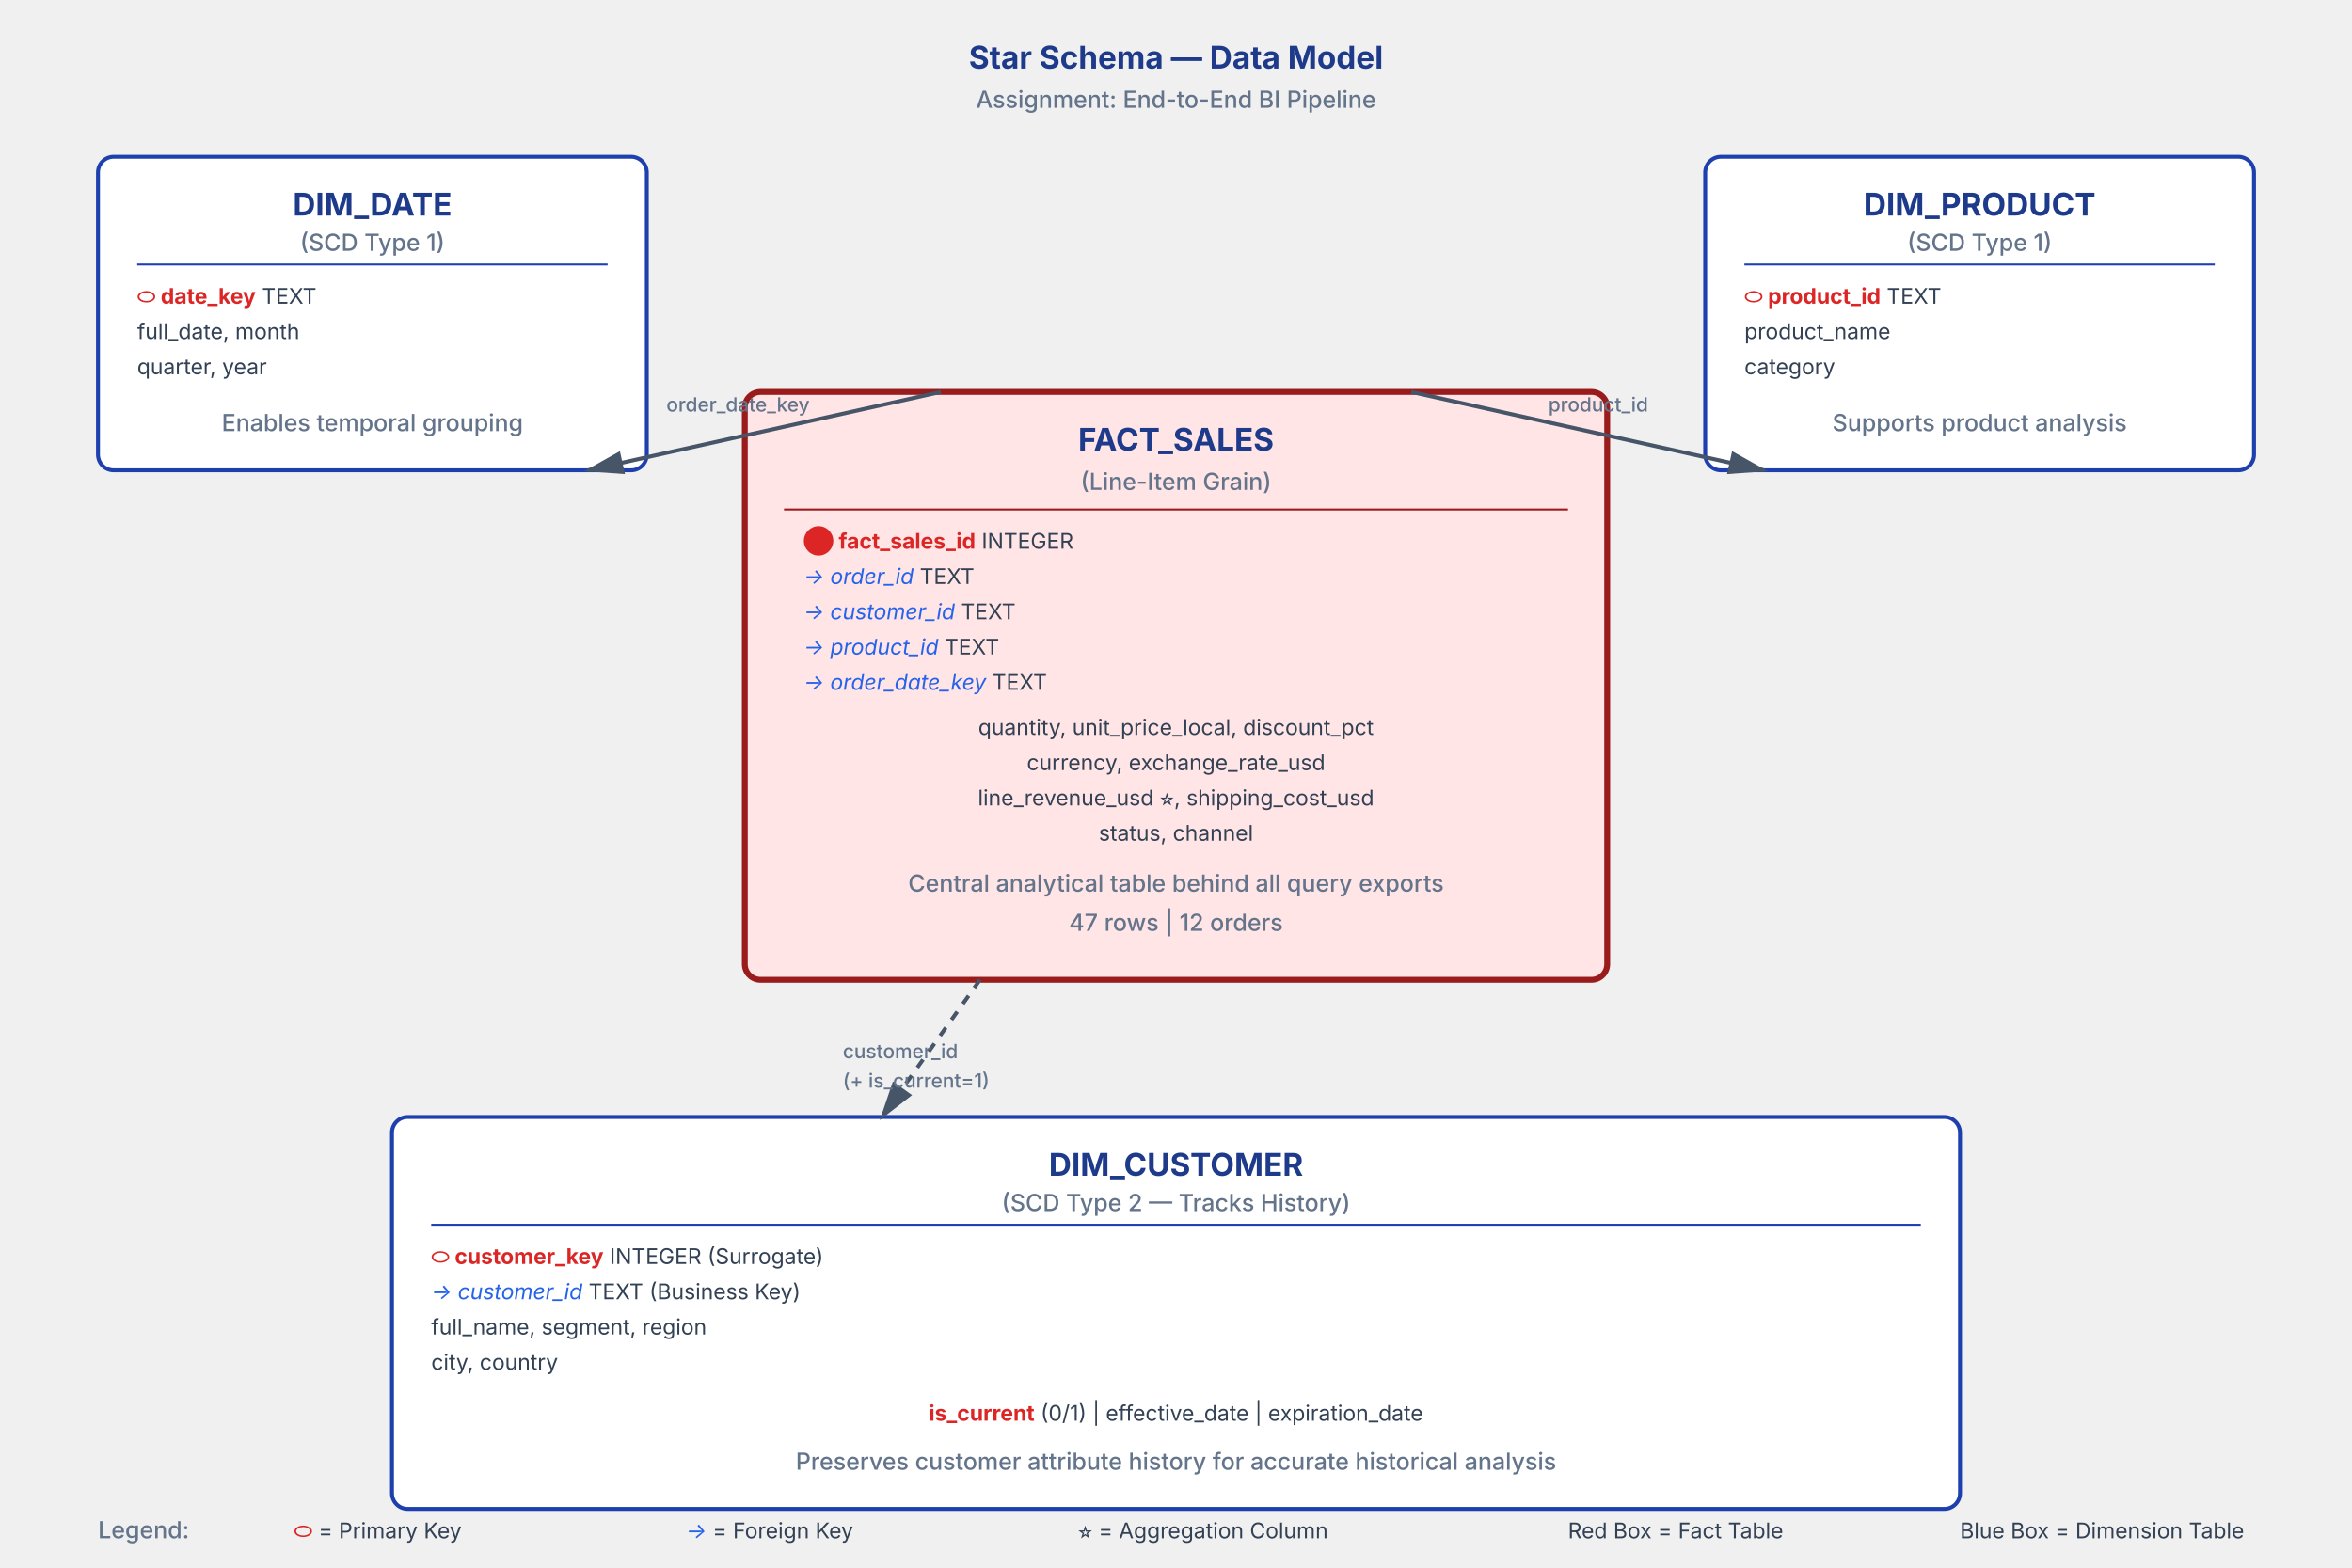
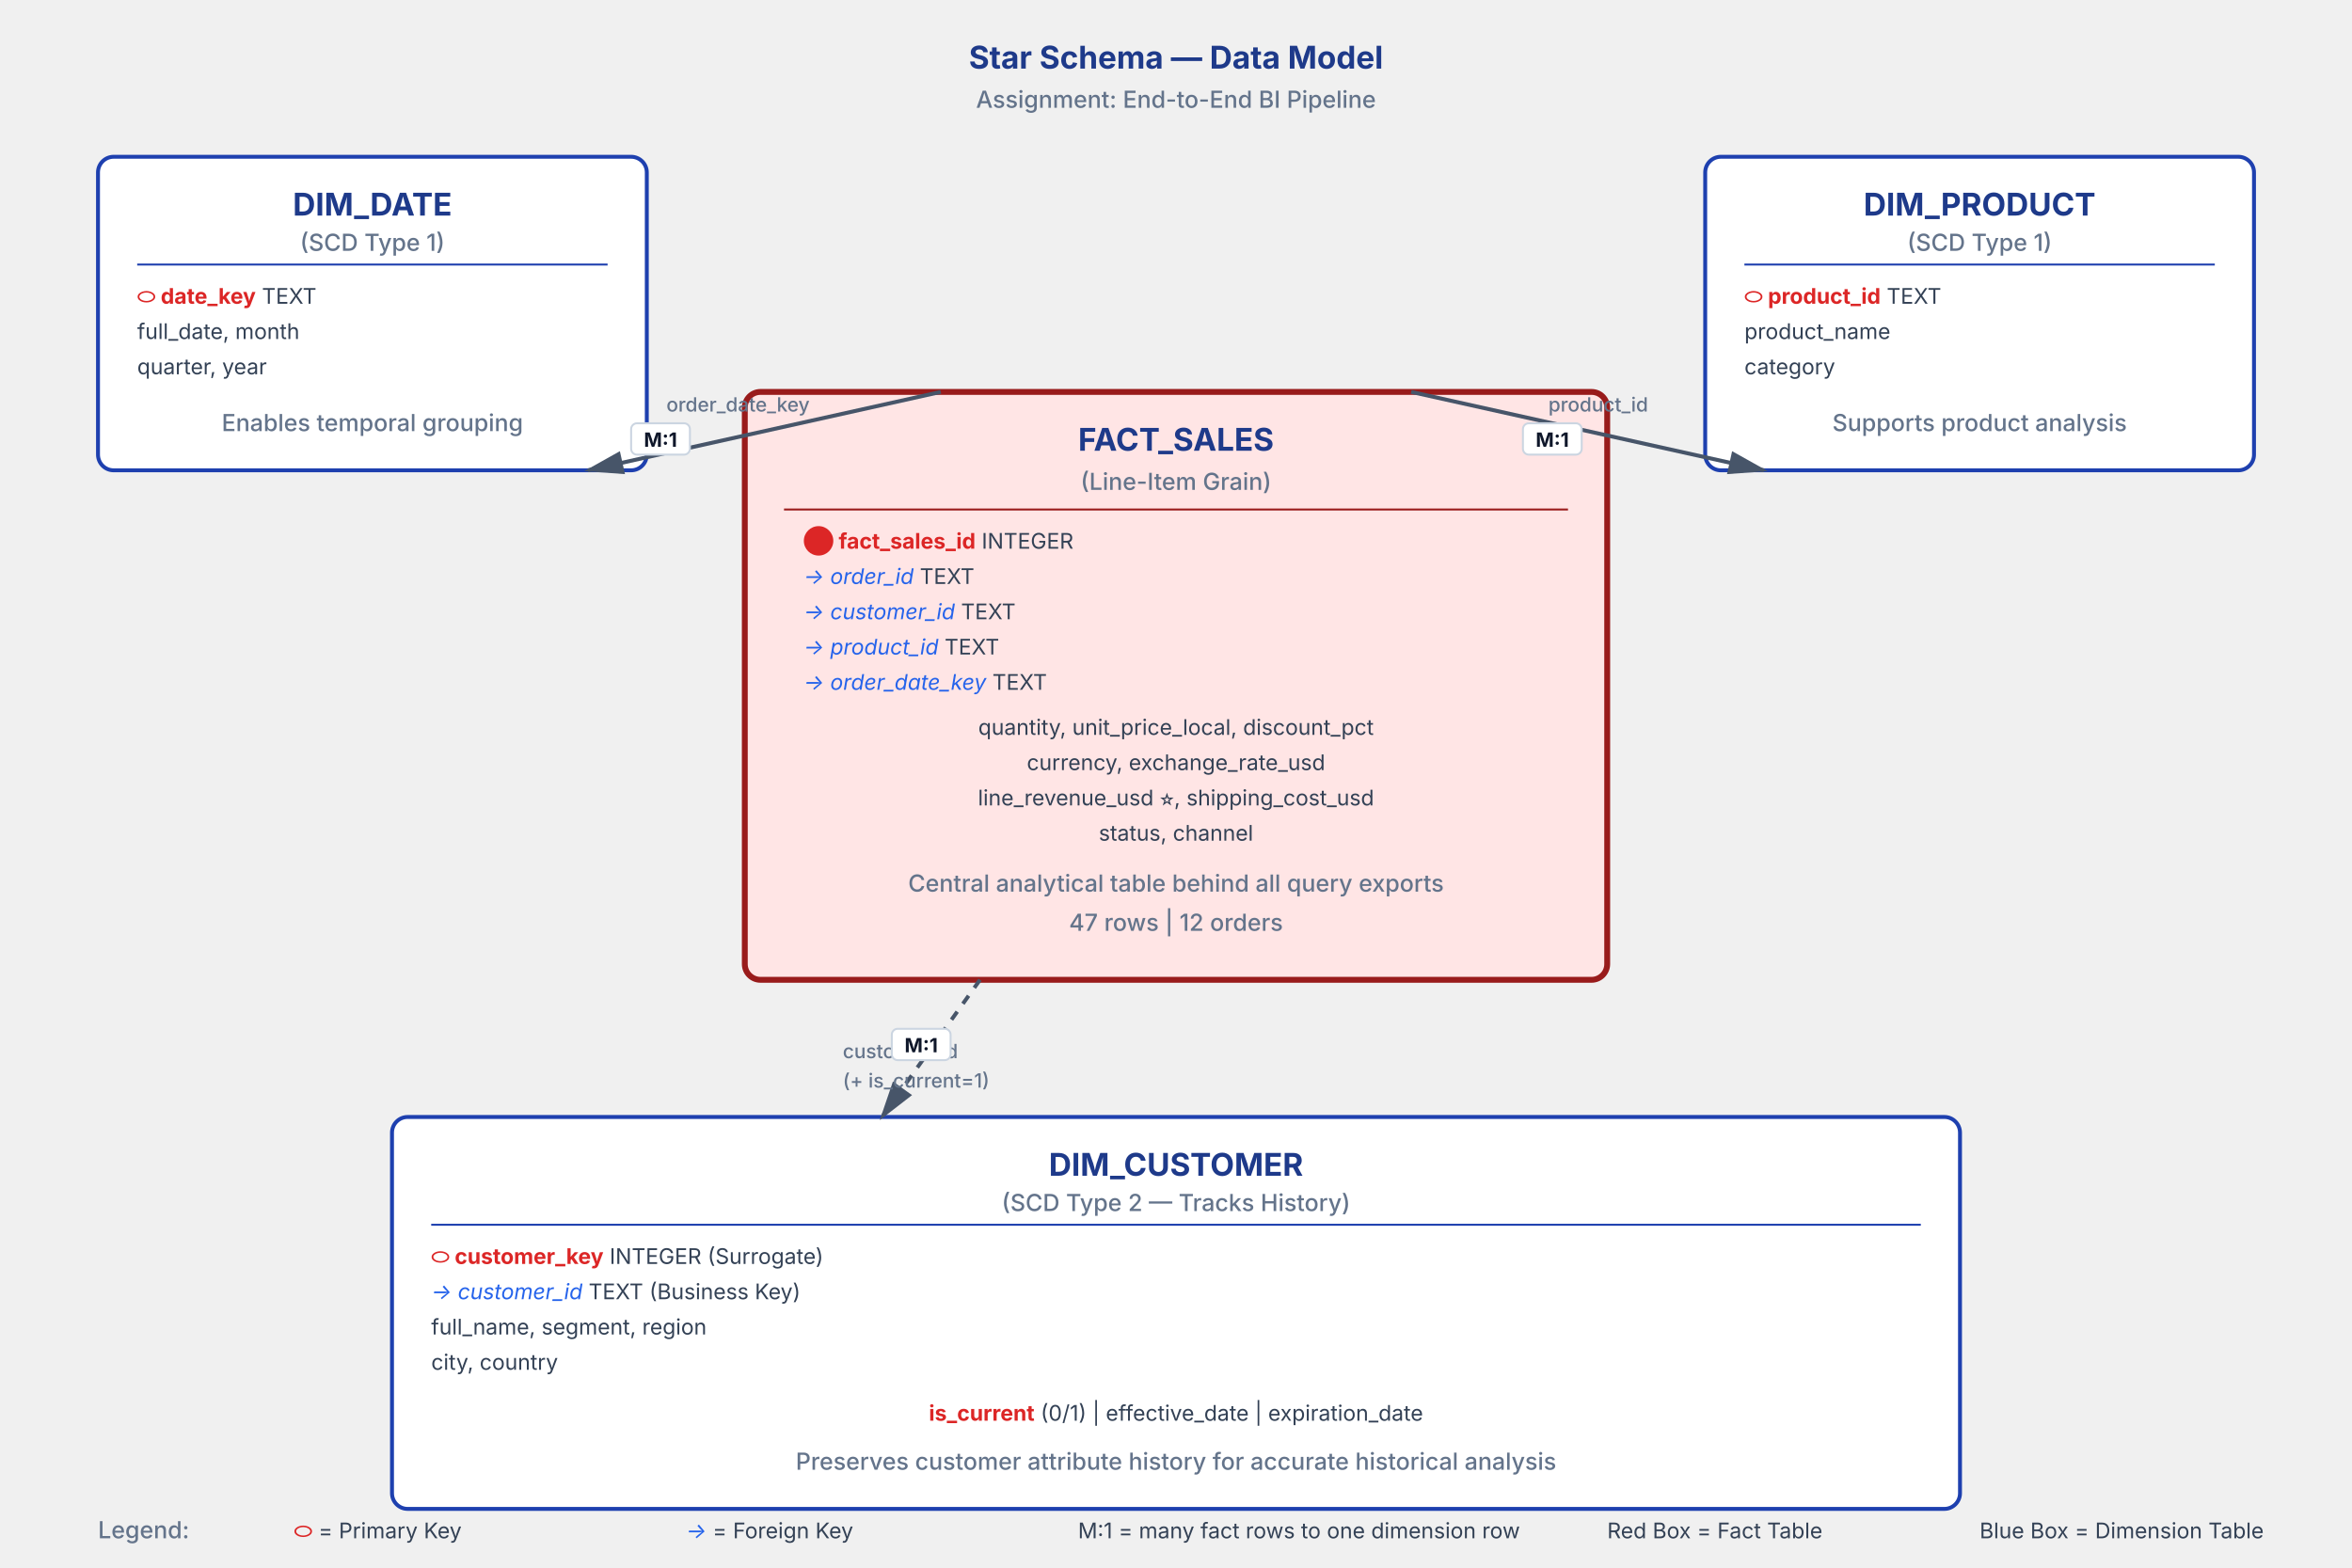
<svg xmlns="http://www.w3.org/2000/svg" viewBox="0 0 1200 800" style="background: #f8f9fa; font-family: -apple-system, BlinkMacSystemFont, 'Segoe UI', sans-serif;">
  <defs>
    <style>
      .box { fill: #ffffff; stroke: #1e40af; stroke-width: 2; }
      .fact-box { fill: #ffe5e5; stroke: #991b1b; stroke-width: 3; }
      .title { font-size: 16px; font-weight: 700; fill: #1e3a8a; }
      .subtitle { font-size: 12px; fill: #64748b; font-weight: 500; }
      .field { font-size: 11px; fill: #334155; }
      .pk { font-weight: 700; fill: #dc2626; }
      .fk { font-style: italic; fill: #2563eb; }
      .arrow { stroke: #475569; stroke-width: 2; fill: none; marker-end: url(#arrowhead); }
      .arrow-label { font-size: 10px; fill: #64748b; font-weight: 500; }
+       .card-label { font-size: 10px; font-weight: 700; fill: #0f172a; }
+       .card-bg { fill: #ffffff; stroke: #cbd5e1; stroke-width: 1; }
    </style>
    <marker id="arrowhead" markerWidth="10" markerHeight="10" refX="9" refY="3" orient="auto">
      <polygon points="0 0, 10 3, 0 6" fill="#475569" />
    </marker>
  </defs>
  <text x="600" y="35" class="title" text-anchor="middle" font-size="24">Star Schema — Data Model</text>
  <text x="600" y="55" class="subtitle" text-anchor="middle">Assignment: End-to-End BI Pipeline</text>
  <g>
    <rect x="380" y="200" width="440" height="300" class="fact-box" rx="8" />
    <text x="600" y="230" class="title" text-anchor="middle">FACT_SALES</text>
    <text x="600" y="250" class="subtitle" text-anchor="middle">(Line-Item Grain)</text>
    <line x1="400" y1="260" x2="800" y2="260" stroke="#991b1b" stroke-width="1" />
    <text x="410" y="280" class="field">
      <tspan class="pk">⬤ fact_sales_id</tspan> INTEGER</text>
    <text x="410" y="298" class="field">
      <tspan class="fk">→ order_id</tspan> TEXT</text>
    <text x="410" y="316" class="field">
      <tspan class="fk">→ customer_id</tspan> TEXT</text>
    <text x="410" y="334" class="field">
      <tspan class="fk">→ product_id</tspan> TEXT</text>
    <text x="410" y="352" class="field">
      <tspan class="fk">→ order_date_key</tspan> TEXT</text>
    <text x="600" y="375" class="field" text-anchor="middle">quantity, unit_price_local, discount_pct</text>
    <text x="600" y="393" class="field" text-anchor="middle">currency, exchange_rate_usd</text>
    <text x="600" y="411" class="field" text-anchor="middle">line_revenue_usd ⭐, shipping_cost_usd</text>
    <text x="600" y="429" class="field" text-anchor="middle">status, channel</text>
    <text x="600" y="455" class="subtitle" text-anchor="middle" font-size="10">Central analytical table behind all query exports</text>
    <text x="600" y="475" class="subtitle" text-anchor="middle" font-size="10">47 rows | 12 orders</text>
  </g>
  <g>
    <rect x="50" y="80" width="280" height="160" class="box" rx="8" />
    <text x="190" y="110" class="title" text-anchor="middle">DIM_DATE</text>
    <text x="190" y="128" class="subtitle" text-anchor="middle">(SCD Type 1)</text>
    <line x1="70" y1="135" x2="310" y2="135" stroke="#1e40af" stroke-width="1" />
    <text x="70" y="155" class="field">
      <tspan class="pk">⬭ date_key</tspan> TEXT</text>
    <text x="70" y="173" class="field">full_date, month</text>
    <text x="70" y="191" class="field">quarter, year</text>
    <text x="190" y="220" class="subtitle" text-anchor="middle" font-size="10">Enables temporal grouping</text>
  </g>
  <g>
    <rect x="870" y="80" width="280" height="160" class="box" rx="8" />
    <text x="1010" y="110" class="title" text-anchor="middle">DIM_PRODUCT</text>
    <text x="1010" y="128" class="subtitle" text-anchor="middle">(SCD Type 1)</text>
    <line x1="890" y1="135" x2="1130" y2="135" stroke="#1e40af" stroke-width="1" />
    <text x="890" y="155" class="field">
      <tspan class="pk">⬭ product_id</tspan> TEXT</text>
    <text x="890" y="173" class="field">product_name</text>
    <text x="890" y="191" class="field">category</text>
    <text x="1010" y="220" class="subtitle" text-anchor="middle" font-size="10">Supports product analysis</text>
  </g>
  <g>
    <rect x="200" y="570" width="800" height="200" class="box" rx="8" />
    <text x="600" y="600" class="title" text-anchor="middle">DIM_CUSTOMER</text>
    <text x="600" y="618" class="subtitle" text-anchor="middle">(SCD Type 2 — Tracks History)</text>
    <line x1="220" y1="625" x2="980" y2="625" stroke="#1e40af" stroke-width="1" />
    <text x="220" y="645" class="field">
      <tspan class="pk">⬭ customer_key</tspan> INTEGER (Surrogate)</text>
    <text x="220" y="663" class="field">
      <tspan class="fk">→ customer_id</tspan> TEXT (Business Key)</text>
    <text x="220" y="681" class="field">full_name, segment, region</text>
    <text x="220" y="699" class="field">city, country</text>
    <text x="600" y="725" class="field" text-anchor="middle">
      <tspan class="pk">is_current</tspan> (0/1) | effective_date | expiration_date</text>
    <text x="600" y="750" class="subtitle" text-anchor="middle" font-size="10">Preserves customer attribute history for accurate historical analysis</text>
  </g>
  <path class="arrow" d="M 480 200 L 300 240" />
  <text x="340" y="210" class="arrow-label">order_date_key</text>
+   <rect x="322" y="216" width="30" height="16" class="card-bg" rx="3" />
+   <text x="337" y="228" class="card-label" text-anchor="middle">M:1</text>
  <path class="arrow" d="M 720 200 L 900 240" />
  <text x="790" y="210" class="arrow-label">product_id</text>
+   <rect x="777" y="216" width="30" height="16" class="card-bg" rx="3" />
+   <text x="792" y="228" class="card-label" text-anchor="middle">M:1</text>
  <path class="arrow" d="M 500 500 L 450 570" stroke-dasharray="5,5" />
  <text x="430" y="540" class="arrow-label">customer_id</text>
  <text x="430" y="555" class="arrow-label" font-size="9">(+ is_current=1)</text>
+   <rect x="455" y="525" width="30" height="16" class="card-bg" rx="3" />
+   <text x="470" y="537" class="card-label" text-anchor="middle">M:1</text>
  <g>
    <text x="50" y="785" class="subtitle" font-size="11" font-weight="600">Legend:</text>
    <text x="150" y="785" class="field">
      <tspan class="pk">⬭</tspan> = Primary Key</text>
    <text x="350" y="785" class="field">
      <tspan class="fk">→</tspan> = Foreign Key</text>
-     <text x="550" y="785" class="field">⭐ = Aggregation Column</text>
-     <text x="800" y="785" class="field" font-size="9">Red Box = Fact Table</text>
-     <text x="1000" y="785" class="field" font-size="9">Blue Box = Dimension Table</text>
+     <text x="550" y="785" class="field">M:1 = many fact rows to one dimension row</text>
+     <text x="820" y="785" class="field" font-size="9">Red Box = Fact Table</text>
+     <text x="1010" y="785" class="field" font-size="9">Blue Box = Dimension Table</text>
  </g>
</svg>
